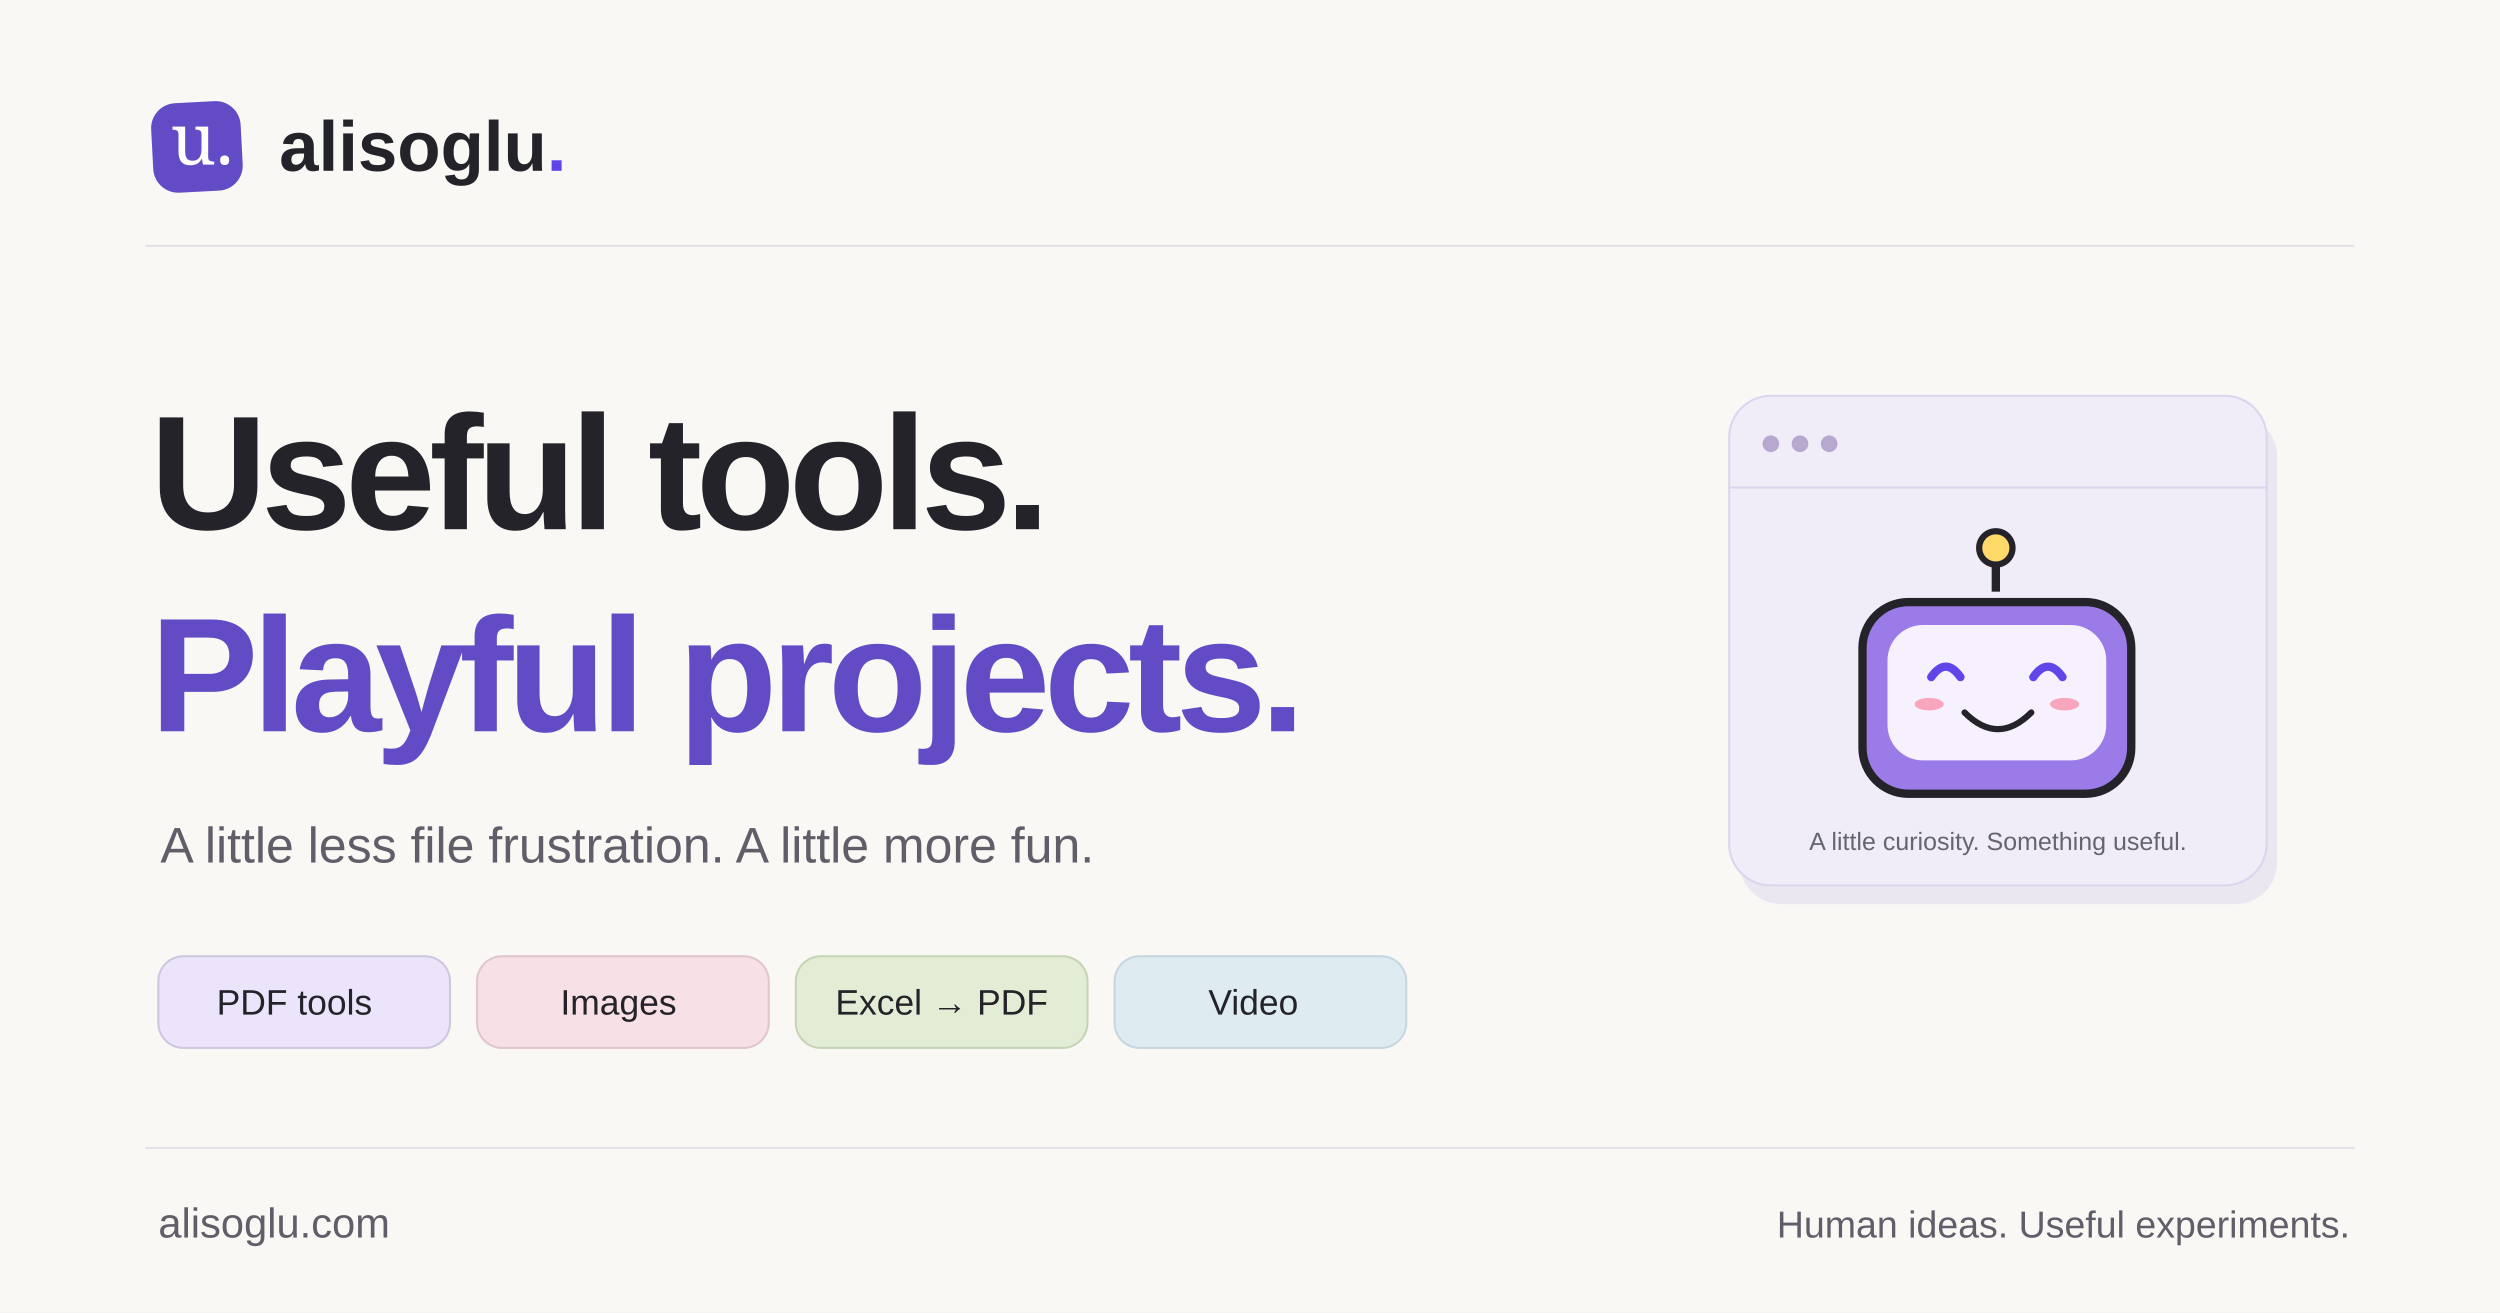
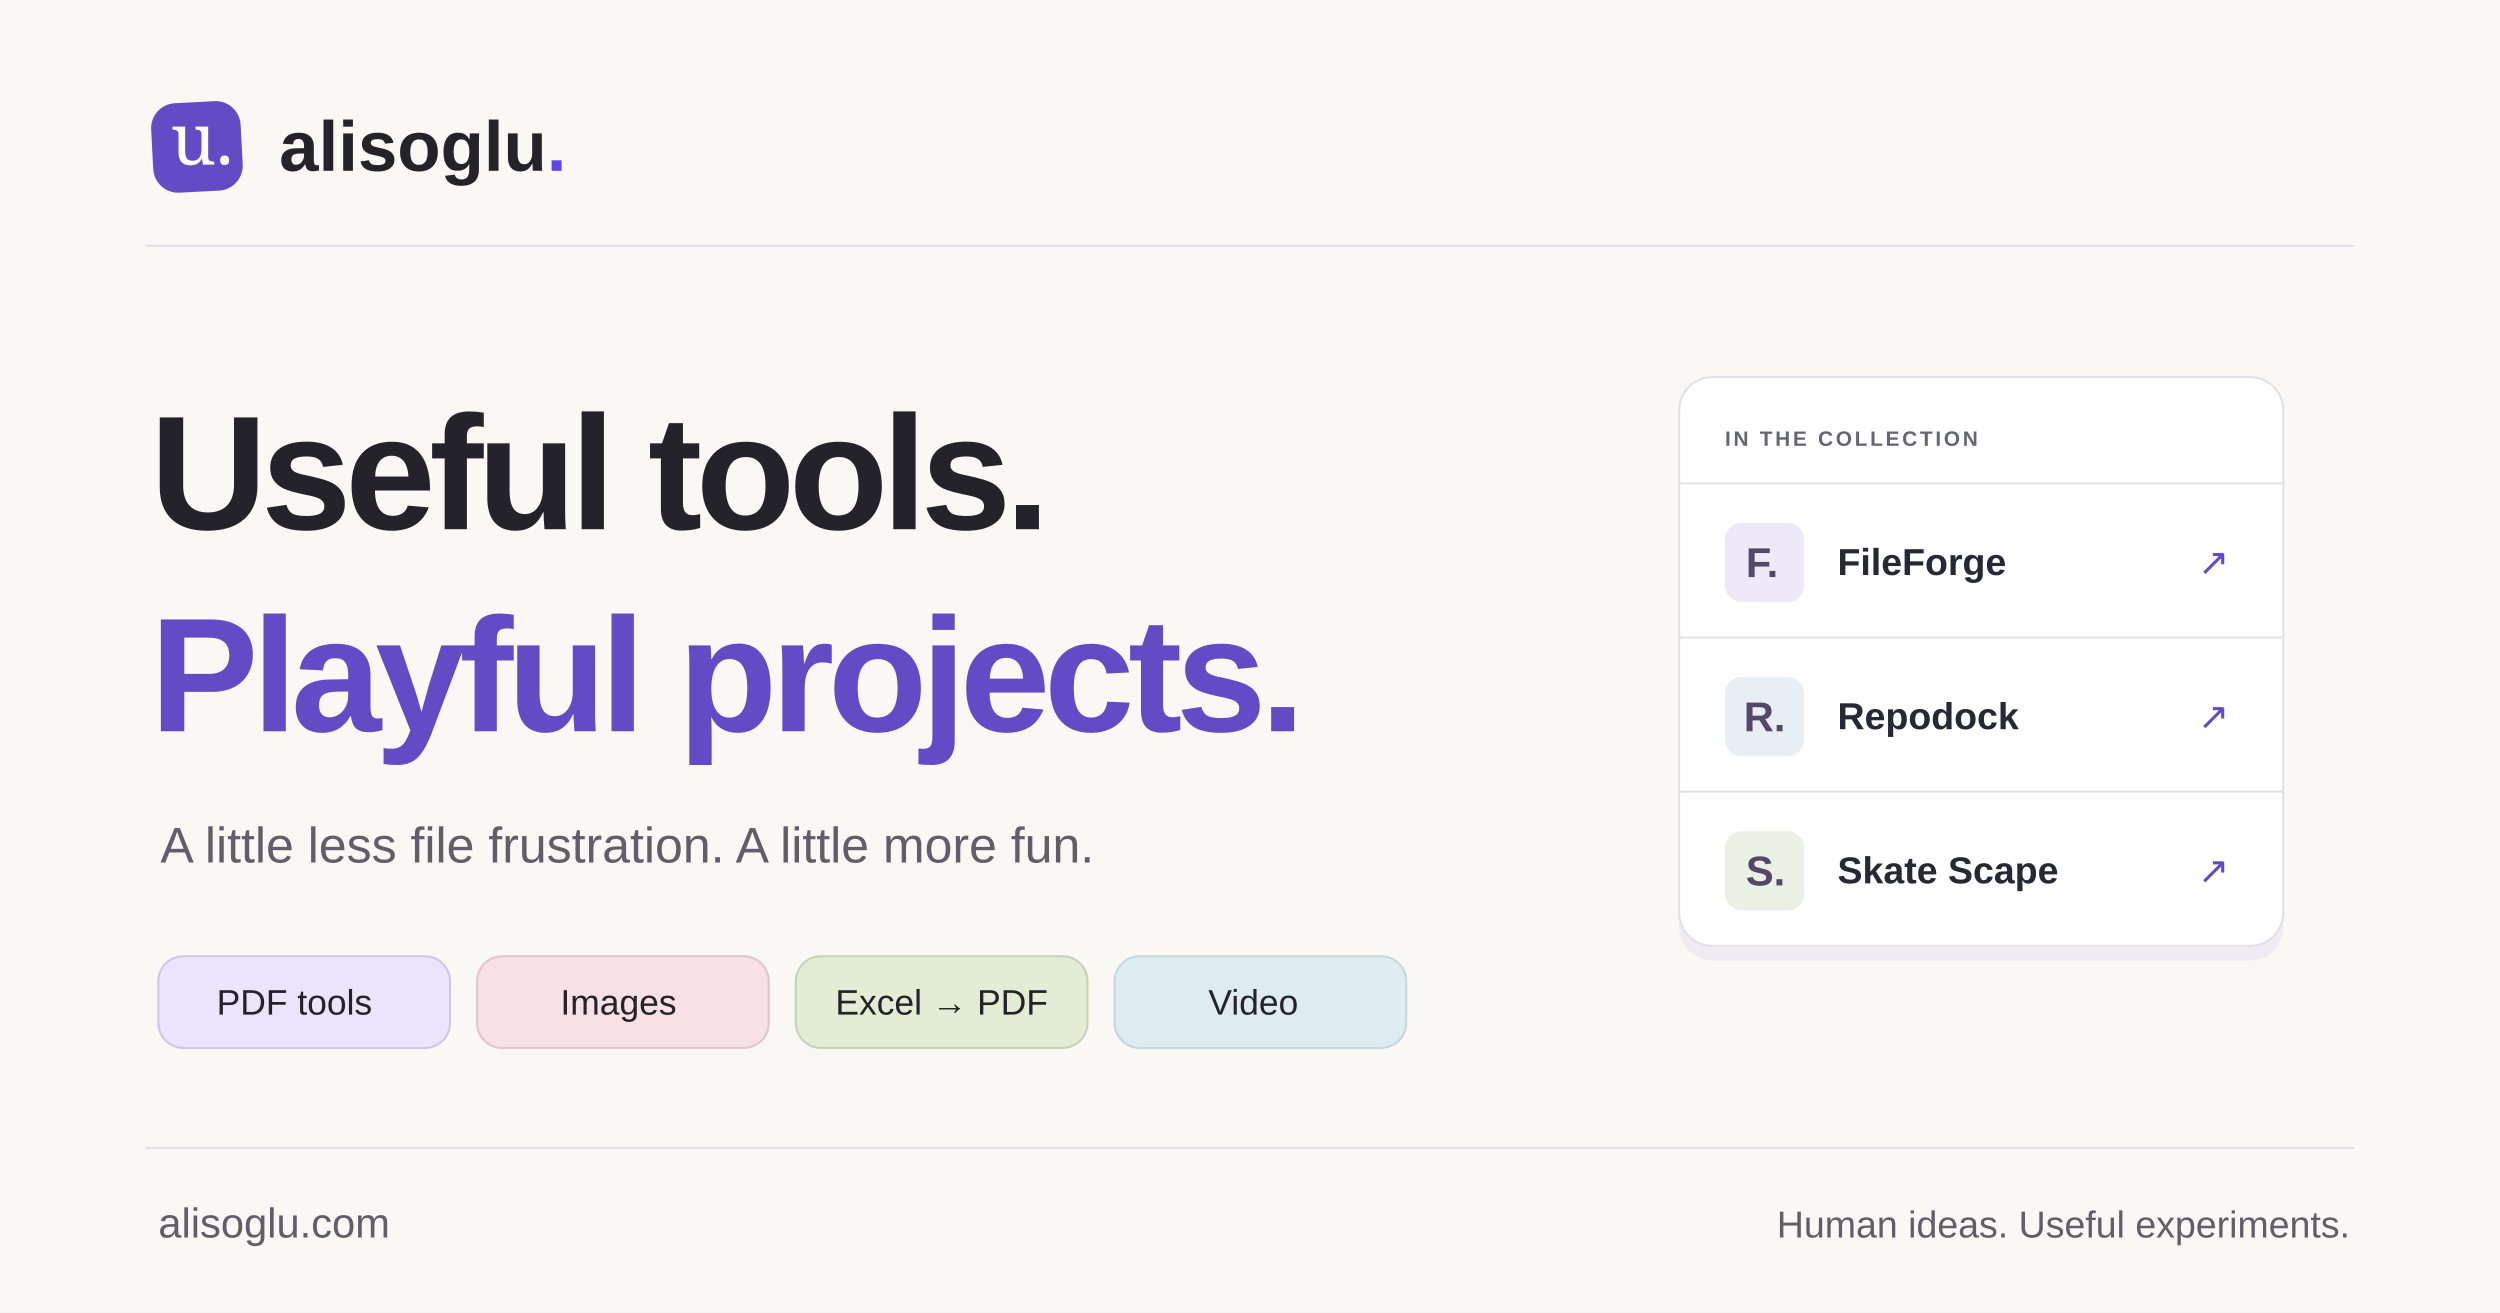
<svg xmlns="http://www.w3.org/2000/svg" width="1200" height="630" viewBox="0 0 1200 630">
  <rect width="1200" height="630" fill="#f9f8f5" />
  <path d="M70 118h1060M70 551h1060" stroke="#e3e1e8" />
  <rect x="73" y="49" width="43" height="43" rx="12" fill="#624bc5" transform="rotate(-3 95 70)" />
  <text x="82" y="79" font-family="Georgia,serif" font-size="34" fill="white">u.</text>
  <text x="134" y="82" font-family="Arial,sans-serif" font-size="34" font-weight="700" fill="#242329">alisoglu<tspan fill="#6045e9">.</tspan>
  </text>
  <text x="72" y="254" font-family="Arial,sans-serif" font-size="78" font-weight="700" letter-spacing="-3" fill="#242329">Useful tools.</text>
  <text x="72" y="351" font-family="Arial,sans-serif" font-weight="600" font-size="78" letter-spacing="-3" fill="#624bc5">Playful projects.</text>
  <text x="77" y="414" font-family="Arial,sans-serif" font-size="24" fill="#625e69">A little less file frustration. A little more fun.</text>
  <g font-family="Arial,sans-serif" font-size="17" fill="#242329">
    <rect x="76" y="459" width="140" height="44" rx="12" fill="#ebe4fb" stroke="#d0c6df" />
    <text x="104" y="487">PDF tools</text>
    <rect x="229" y="459" width="140" height="44" rx="12" fill="#f8e1e6" stroke="#e0c6cd" />
    <text x="269" y="487">Images</text>
    <rect x="382" y="459" width="140" height="44" rx="12" fill="#e3edd5" stroke="#c6d4b6" />
    <text x="452" y="487" text-anchor="middle">Excel → PDF</text>
    <rect x="535" y="459" width="140" height="44" rx="12" fill="#deebf1" stroke="#c6d7df" />
    <text x="580" y="487">Video</text>
  </g>
-   <g transform="translate(830 190)">
-     <rect x="5" y="9" width="258" height="235" rx="20" fill="#eae7f0" />
-     <rect width="258" height="235" rx="20" fill="#f0ecf8" stroke="#dcd5ed" />
-     <path d="M0 44h258" stroke="#dcd5ed" />
-     <g fill="#b7a8cf">
-       <circle cx="20" cy="23" r="4" />
-       <circle cx="34" cy="23" r="4" />
-       <circle cx="48" cy="23" r="4" />
+   <g transform="translate(806 181)" font-family="Arial,sans-serif">
+     <rect x="0" y="7" width="290" height="273" rx="16" fill="#eeebf2" />
+     <rect width="290" height="273" rx="16" fill="white" stroke="#e3e1e8" />
+     <text x="22" y="33" font-size="10" font-weight="600" letter-spacing="1.3" fill="#656471">IN THE COLLECTION</text>
+     <path d="M0 51h290M0 125h290M0 199h290" stroke="#e3e1e8" />
+     <g font-size="20" font-weight="600" fill="#554769">
+       <rect x="22" y="70" width="38" height="38" rx="8" fill="#eee9f8" />
+       <text x="32" y="96">F.</text>
+       <rect x="22" y="144" width="38" height="38" rx="8" fill="#e7eff4" />
+       <text x="31" y="170">R.</text>
+       <rect x="22" y="218" width="38" height="38" rx="8" fill="#eaf0e3" />
+       <text x="32" y="244">S.</text>
    </g>
-     <path d="M128 94V77" stroke="#242329" stroke-width="4" />
-     <circle cx="128" cy="73" r="8" fill="#ffda69" stroke="#242329" stroke-width="3" />
-     <rect x="64" y="99" width="129" height="92" rx="22" fill="#9a7be7" stroke="#242329" stroke-width="4" />
-     <rect x="76" y="110" width="105" height="65" rx="17" fill="#f7f0ff" />
-     <path d="M97 135q7-10 14 0m35 0q7-10 14 0" fill="none" stroke="#6045e9" stroke-width="4" stroke-linecap="round" />
-     <path d="M113 152q16 16 32 0" fill="none" stroke="#242329" stroke-width="3" stroke-linecap="round" />
-     <ellipse cx="96" cy="148" rx="7" ry="3" fill="#f8a6be" />
-     <ellipse cx="161" cy="148" rx="7" ry="3" fill="#f8a6be" />
-     <text x="129" y="218" text-anchor="middle" font-family="Arial,sans-serif" font-size="12" fill="#656471">A little curiosity. Something useful.</text>
+     <g font-size="18" font-weight="600" fill="#282735">
+       <text x="76" y="95">FileForge</text>
+       <text x="76" y="169">Repodock</text>
+       <text x="76" y="243">Skate Scape</text>
+     </g>
+     <g font-size="18" fill="#624bc5">
+       <text x="249" y="95">↗</text>
+       <text x="249" y="169">↗</text>
+       <text x="249" y="243">↗</text>
+     </g>
  </g>
  <text x="76" y="594" font-family="Arial,sans-serif" font-size="20" fill="#625e69">alisoglu.com</text>
  <text x="1128" y="594" text-anchor="end" font-family="Arial,sans-serif" font-size="18" fill="#625e69">Human ideas. Useful experiments.</text>
</svg>
